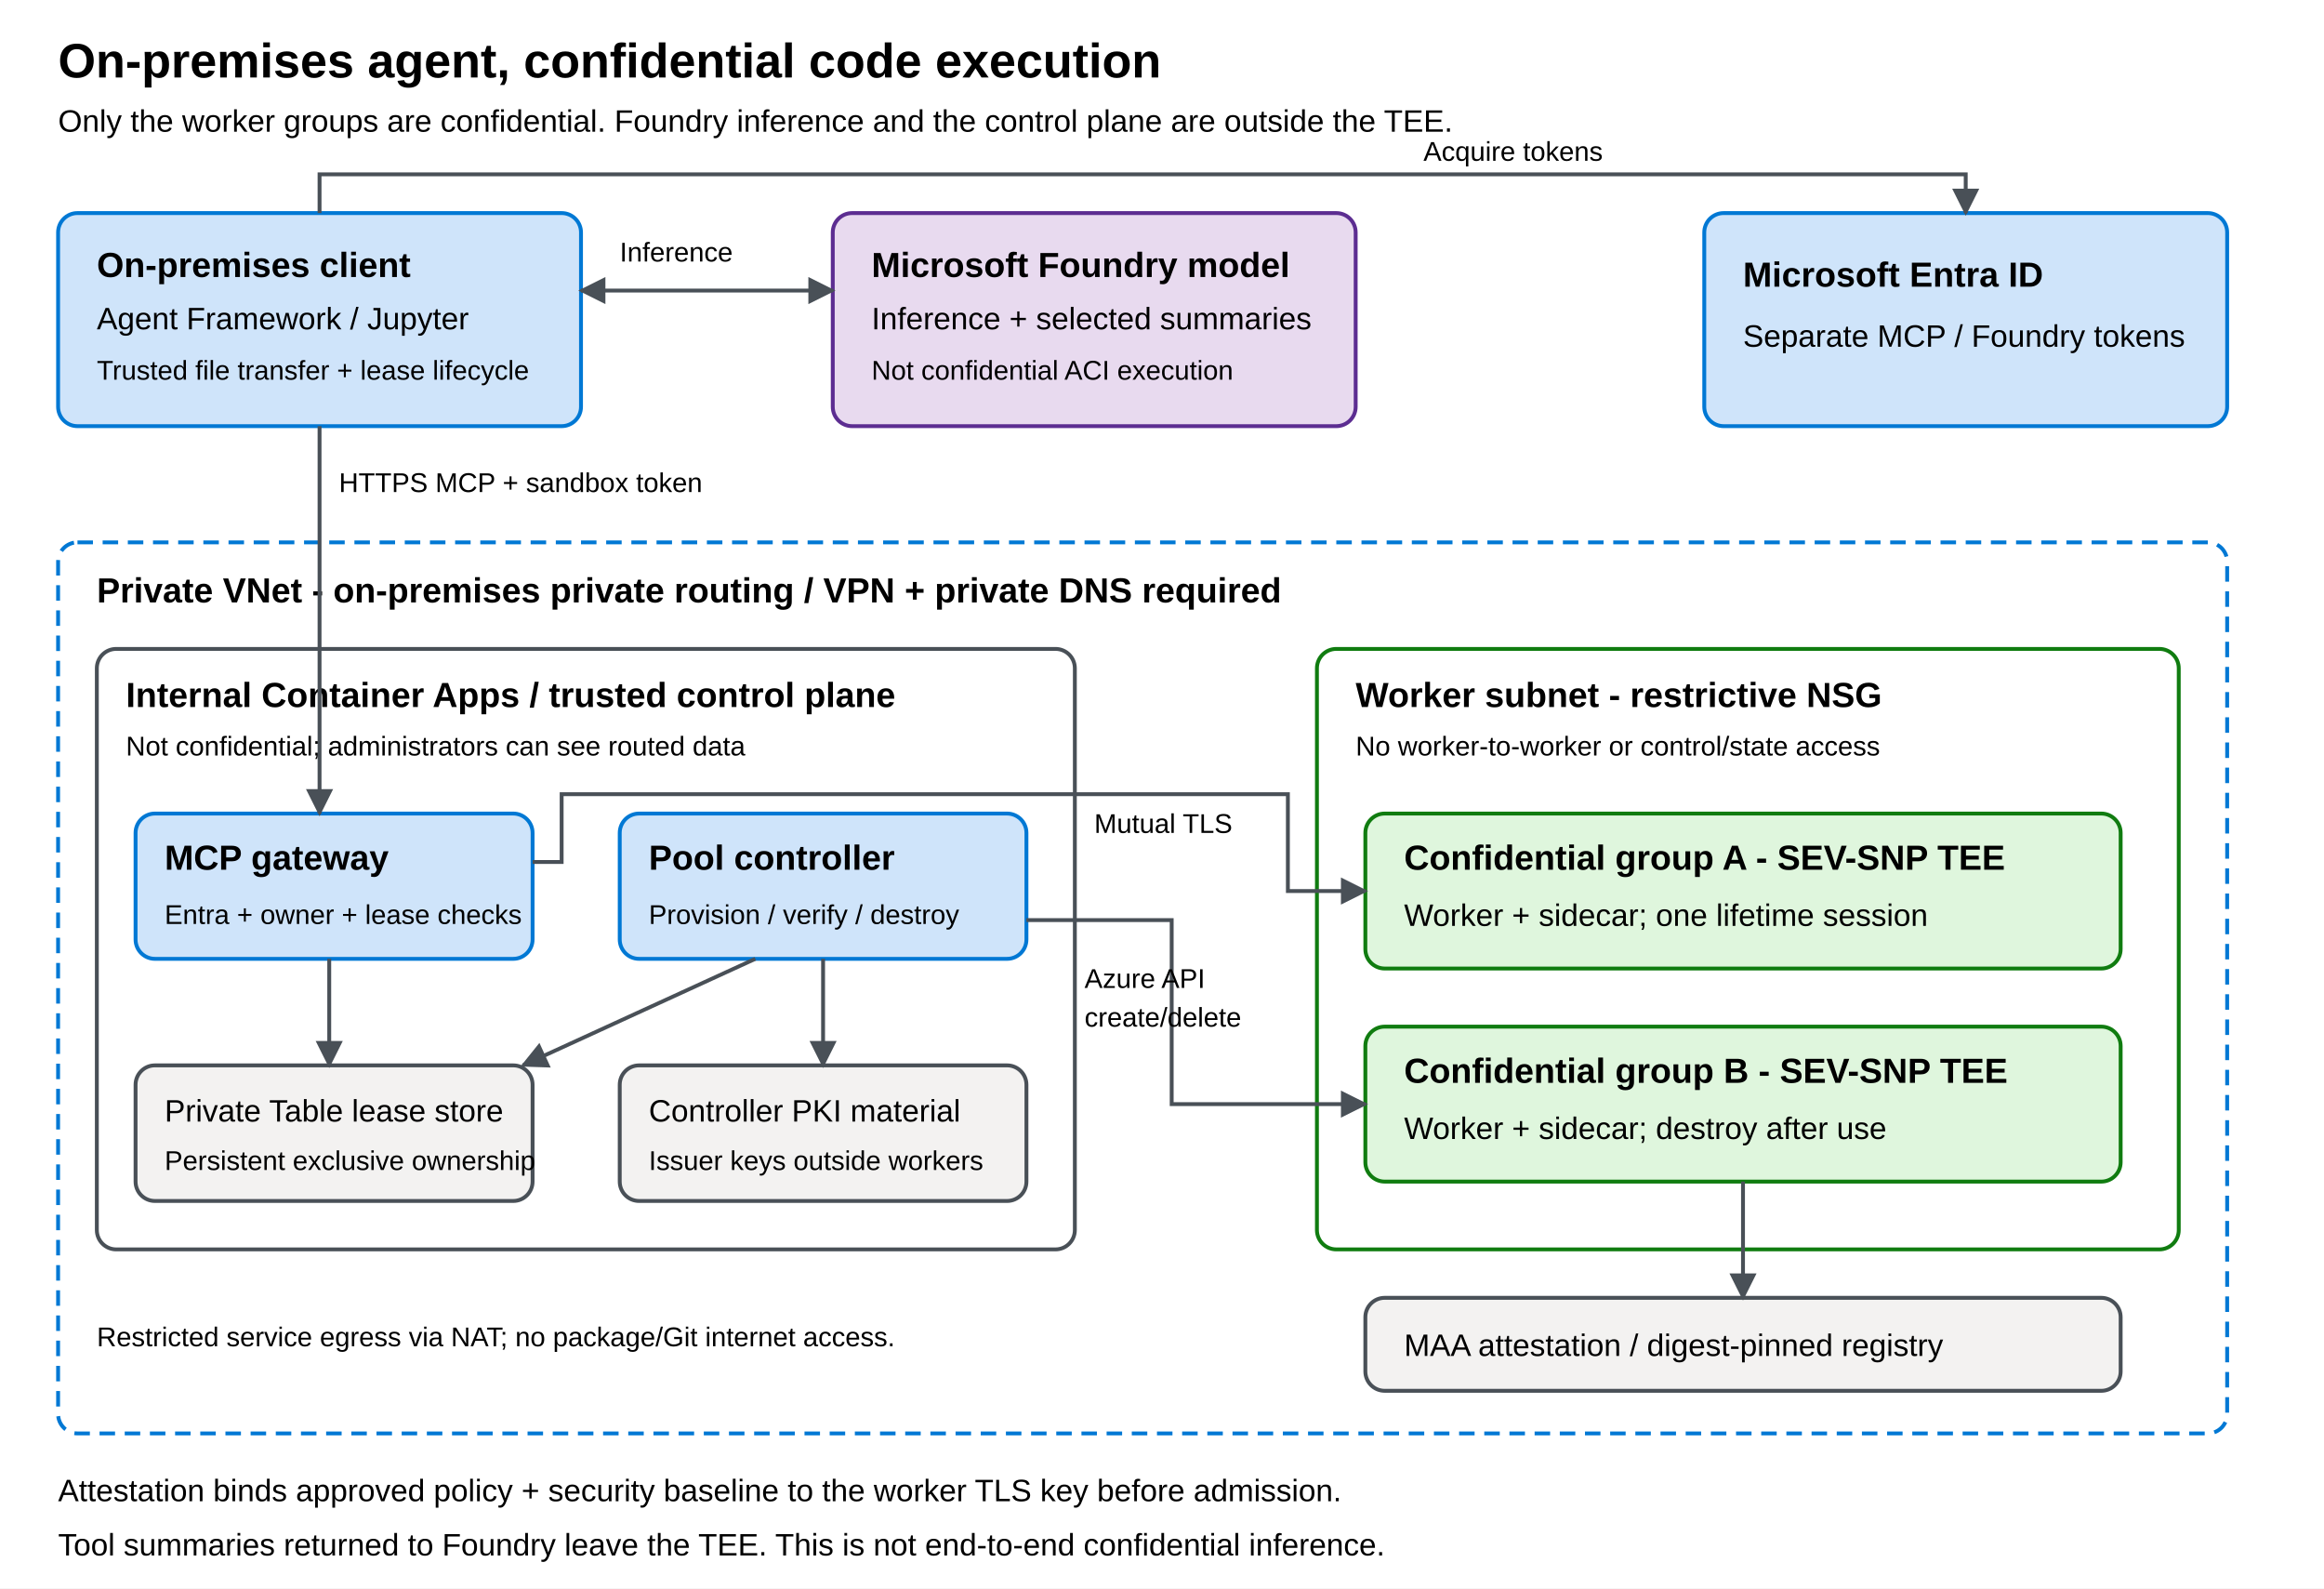
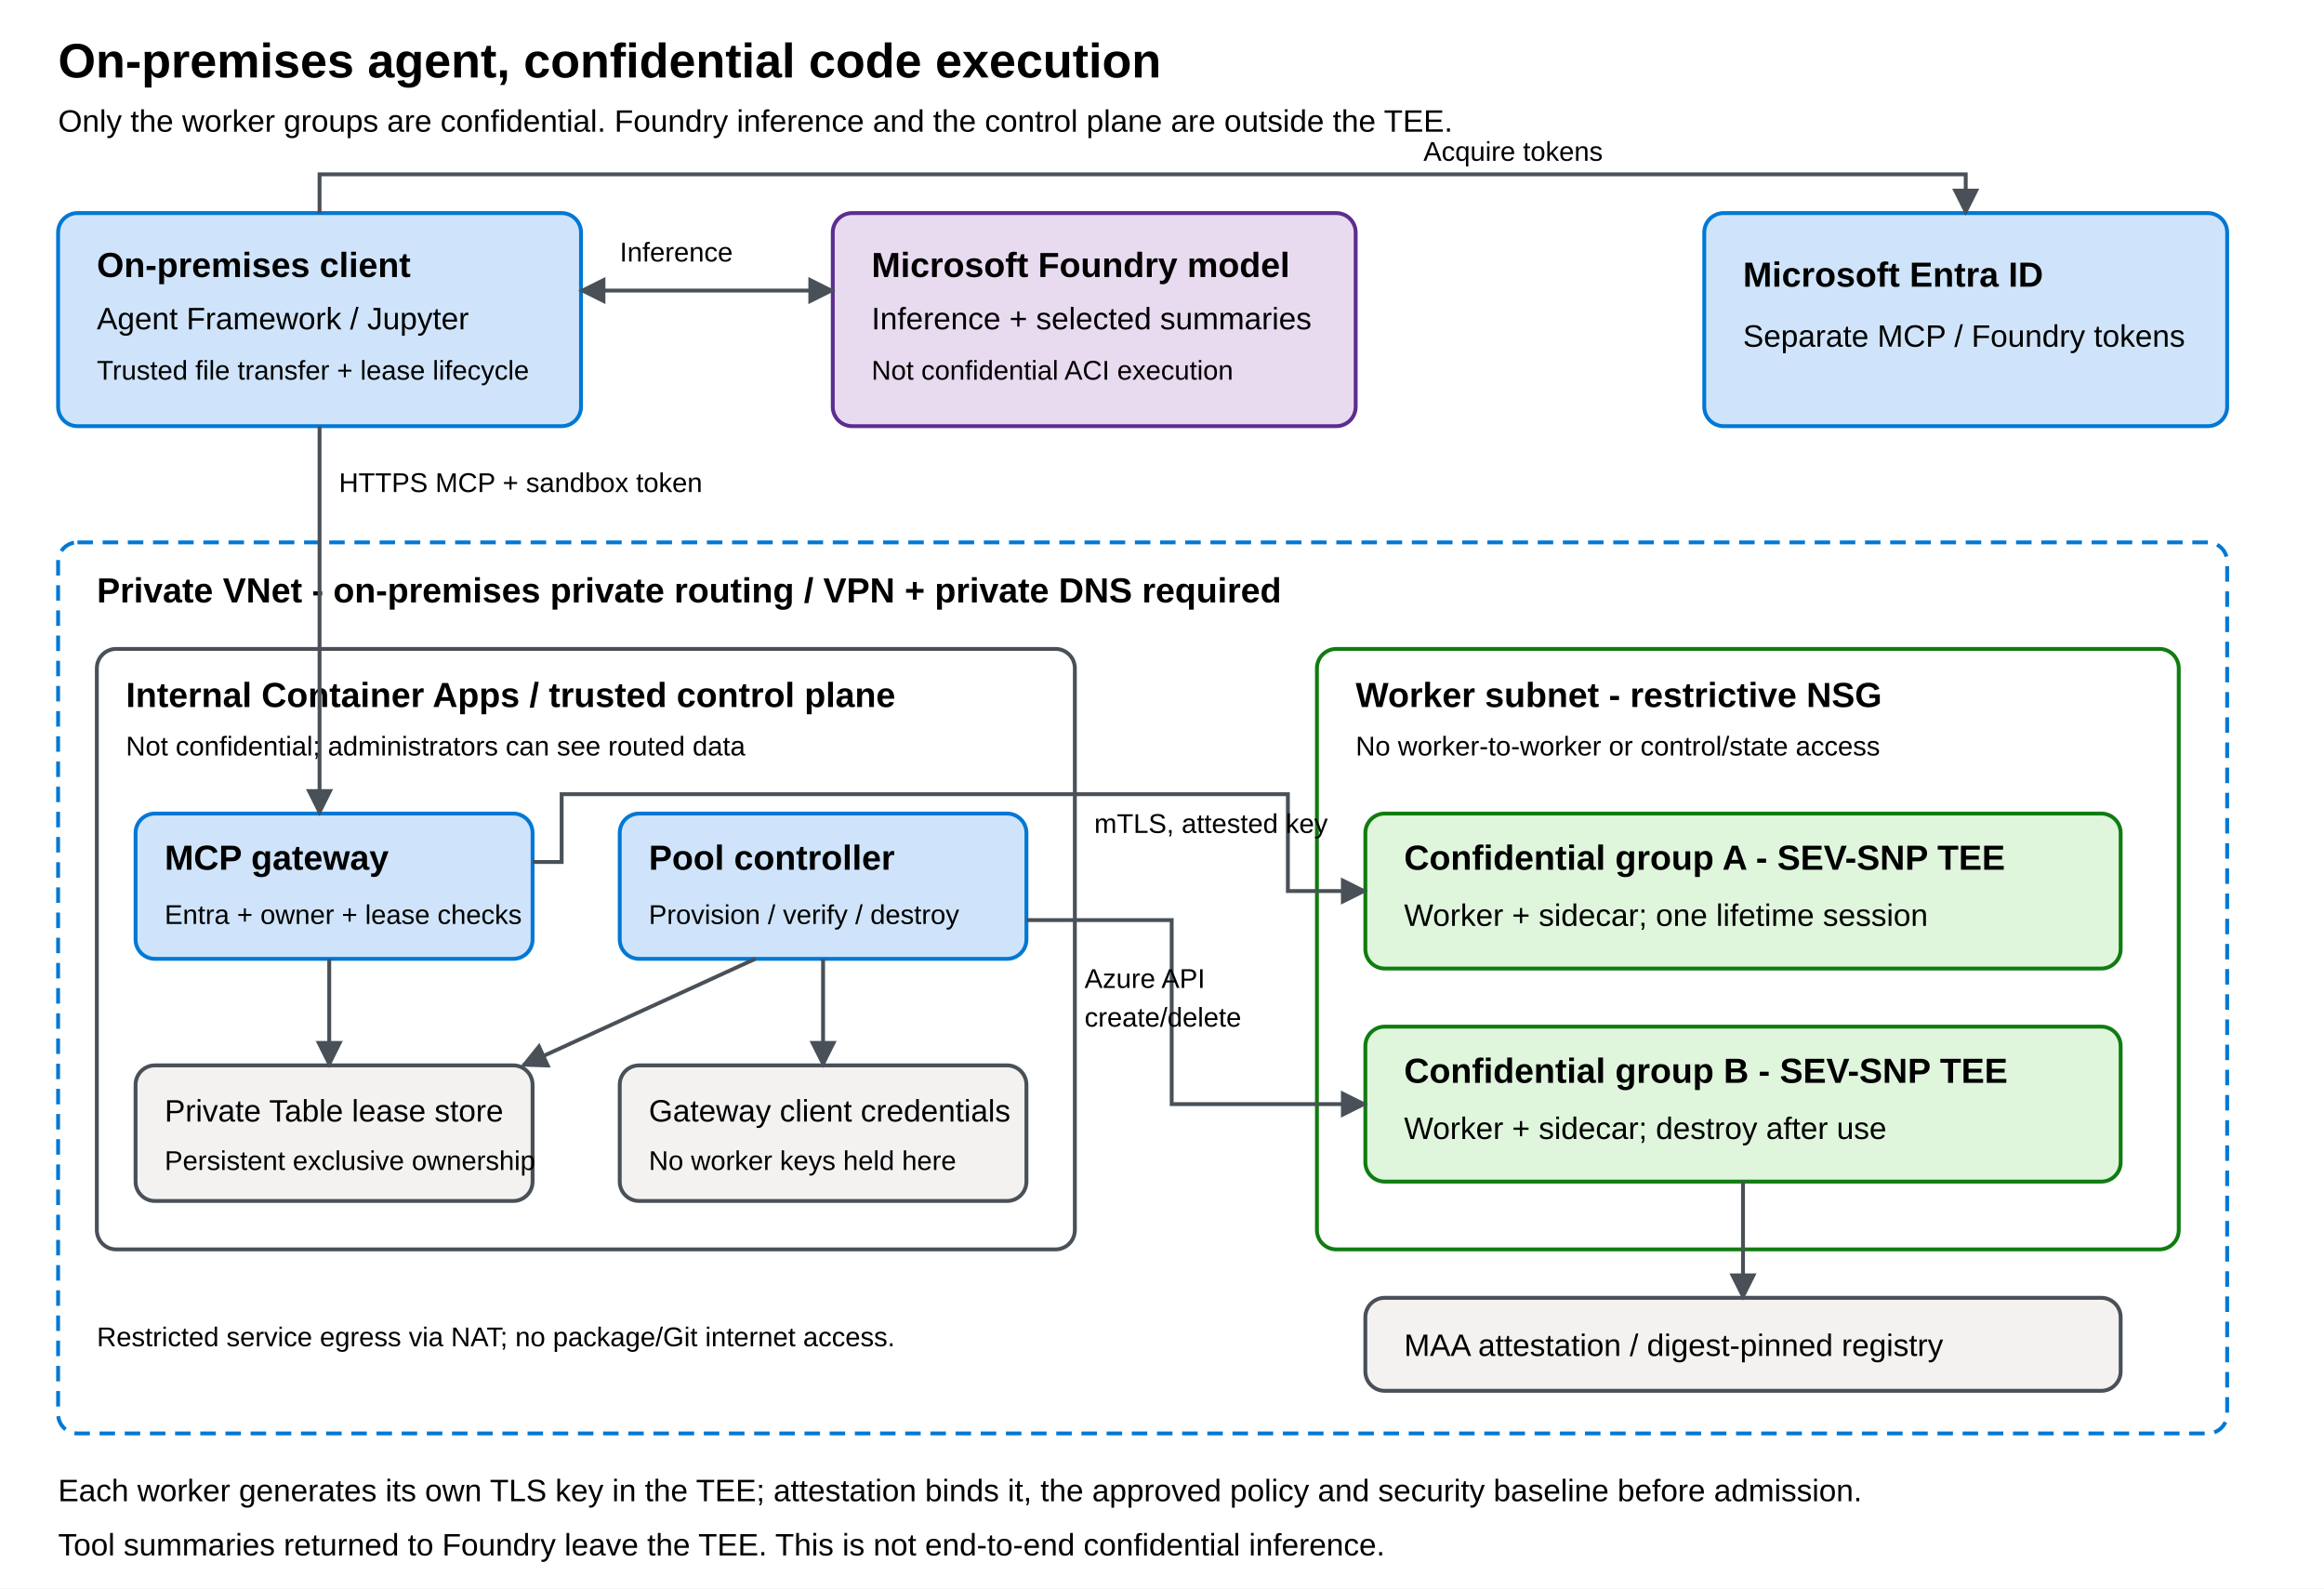
<svg xmlns="http://www.w3.org/2000/svg" width="1200" height="820" viewBox="0 0 1200 820" role="img" aria-labelledby="title desc">
  <defs>
    <marker id="arrow" viewBox="0 0 10 10" refX="9" refY="5" markerWidth="7" markerHeight="7" orient="auto-start-reverse">
      <path d="M 0 0 L 10 5 L 0 10 z" fill="#495057" />
    </marker>
    <style>
      text { font-family: Arial, sans-serif; fill: #000000; font-size: 16px; }
      .title { font-size: 25px; font-weight: bold; }
      .heading { font-size: 18px; font-weight: bold; }
      .small { font-size: 14px; }
      .line { stroke: #495057; stroke-width: 2; fill: none; marker-end: url(#arrow); }
      .box { stroke-width: 2; rx: 10; }
    </style>
  </defs>
  <rect width="1200" height="820" fill="#ffffff" />
  <text x="30" y="40" class="title">On-premises agent, confidential code execution</text>
  <text x="30" y="68">Only the worker groups are confidential. Foundry inference and the control plane are outside the TEE.</text>
  <rect x="30" y="110" width="270" height="110" class="box" stroke="#0078D4" fill="#CFE4FA" />
  <text x="50" y="143" class="heading">On-premises client</text>
  <text x="50" y="170">Agent Framework / Jupyter</text>
  <text x="50" y="196" class="small">Trusted file transfer + lease lifecycle</text>
  <rect x="430" y="110" width="270" height="110" class="box" stroke="#5C2D91" fill="#E8DAEF" />
  <text x="450" y="143" class="heading">Microsoft Foundry model</text>
  <text x="450" y="170">Inference + selected summaries</text>
  <text x="450" y="196" class="small">Not confidential ACI execution</text>
  <rect x="880" y="110" width="270" height="110" class="box" stroke="#0078D4" fill="#CFE4FA" />
  <text x="900" y="148" class="heading">Microsoft Entra ID</text>
  <text x="900" y="179">Separate MCP / Foundry tokens</text>
  <path d="M 300 150 L 430 150" class="line" marker-start="url(#arrow)" />
  <text x="320" y="135" class="small">Inference</text>
  <path d="M 165 110 L 165 90 L 1015 90 L 1015 110" class="line" />
  <text x="735" y="83" class="small">Acquire tokens</text>
  <rect x="30" y="280" width="1120" height="460" class="box" stroke="#0078D4" fill="none" stroke-dasharray="8 5" />
  <text x="50" y="311" class="heading">Private VNet - on-premises private routing / VPN + private DNS required</text>
  <rect x="50" y="335" width="505" height="310" class="box" stroke="#495057" fill="none" />
  <text x="65" y="365" class="heading">Internal Container Apps / trusted control plane</text>
  <text x="65" y="390" class="small">Not confidential; administrators can see routed data</text>
  <rect x="70" y="420" width="205" height="75" class="box" stroke="#0078D4" fill="#CFE4FA" />
  <text x="85" y="449" class="heading">MCP gateway</text>
  <text x="85" y="477" class="small">Entra + owner + lease checks</text>
  <rect x="320" y="420" width="210" height="75" class="box" stroke="#0078D4" fill="#CFE4FA" />
  <text x="335" y="449" class="heading">Pool controller</text>
  <text x="335" y="477" class="small">Provision / verify / destroy</text>
  <rect x="70" y="550" width="205" height="70" class="box" stroke="#495057" fill="#F3F2F1" />
  <text x="85" y="579">Private Table lease store</text>
  <text x="85" y="604" class="small">Persistent exclusive ownership</text>
  <rect x="320" y="550" width="210" height="70" class="box" stroke="#495057" fill="#F3F2F1" />
-   <text x="335" y="579">Controller PKI material</text>
-   <text x="335" y="604" class="small">Issuer keys outside workers</text>
+   <text x="335" y="579">Gateway client credentials</text>
+   <text x="335" y="604" class="small">No worker keys held here</text>
  <path d="M 165 220 L 165 420" class="line" />
  <text x="175" y="254" class="small">HTTPS MCP + sandbox token</text>
  <path d="M 170 495 L 170 550" class="line" />
  <path d="M 390 495 L 270 550" class="line" />
  <path d="M 425 495 L 425 550" class="line" />
  <rect x="680" y="335" width="445" height="310" class="box" stroke="#107C10" fill="none" />
  <text x="700" y="365" class="heading">Worker subnet - restrictive NSG</text>
  <text x="700" y="390" class="small">No worker-to-worker or control/state access</text>
  <rect x="705" y="420" width="390" height="80" class="box" stroke="#107C10" fill="#DFF6DD" />
  <text x="725" y="449" class="heading">Confidential group A - SEV-SNP TEE</text>
  <text x="725" y="478">Worker + sidecar; one lifetime session</text>
  <rect x="705" y="530" width="390" height="80" class="box" stroke="#107C10" fill="#DFF6DD" />
  <text x="725" y="559" class="heading">Confidential group B - SEV-SNP TEE</text>
  <text x="725" y="588">Worker + sidecar; destroy after use</text>
  <path d="M 275 445 L 290 445 L 290 410 L 665 410 L 665 460 L 705 460" class="line" />
-   <text x="565" y="430" class="small">Mutual TLS</text>
+   <text x="565" y="430" class="small">mTLS, attested key</text>
  <path d="M 530 475 L 605 475 L 605 570 L 705 570" class="line" />
  <text x="560" y="510" class="small">Azure API</text>
  <text x="560" y="530" class="small">create/delete</text>
  <rect x="705" y="670" width="390" height="48" class="box" stroke="#495057" fill="#F3F2F1" />
  <text x="725" y="700">MAA attestation / digest-pinned registry</text>
  <path d="M 900 610 L 900 670" class="line" />
  <text x="50" y="695" class="small">Restricted service egress via NAT; no package/Git internet access.</text>
-   <text x="30" y="775">Attestation binds approved policy + security baseline to the worker TLS key before admission.</text>
+   <text x="30" y="775">Each worker generates its own TLS key in the TEE; attestation binds it, the approved policy and security baseline before admission.</text>
  <text x="30" y="803">Tool summaries returned to Foundry leave the TEE. This is not end-to-end confidential inference.</text>
</svg>
